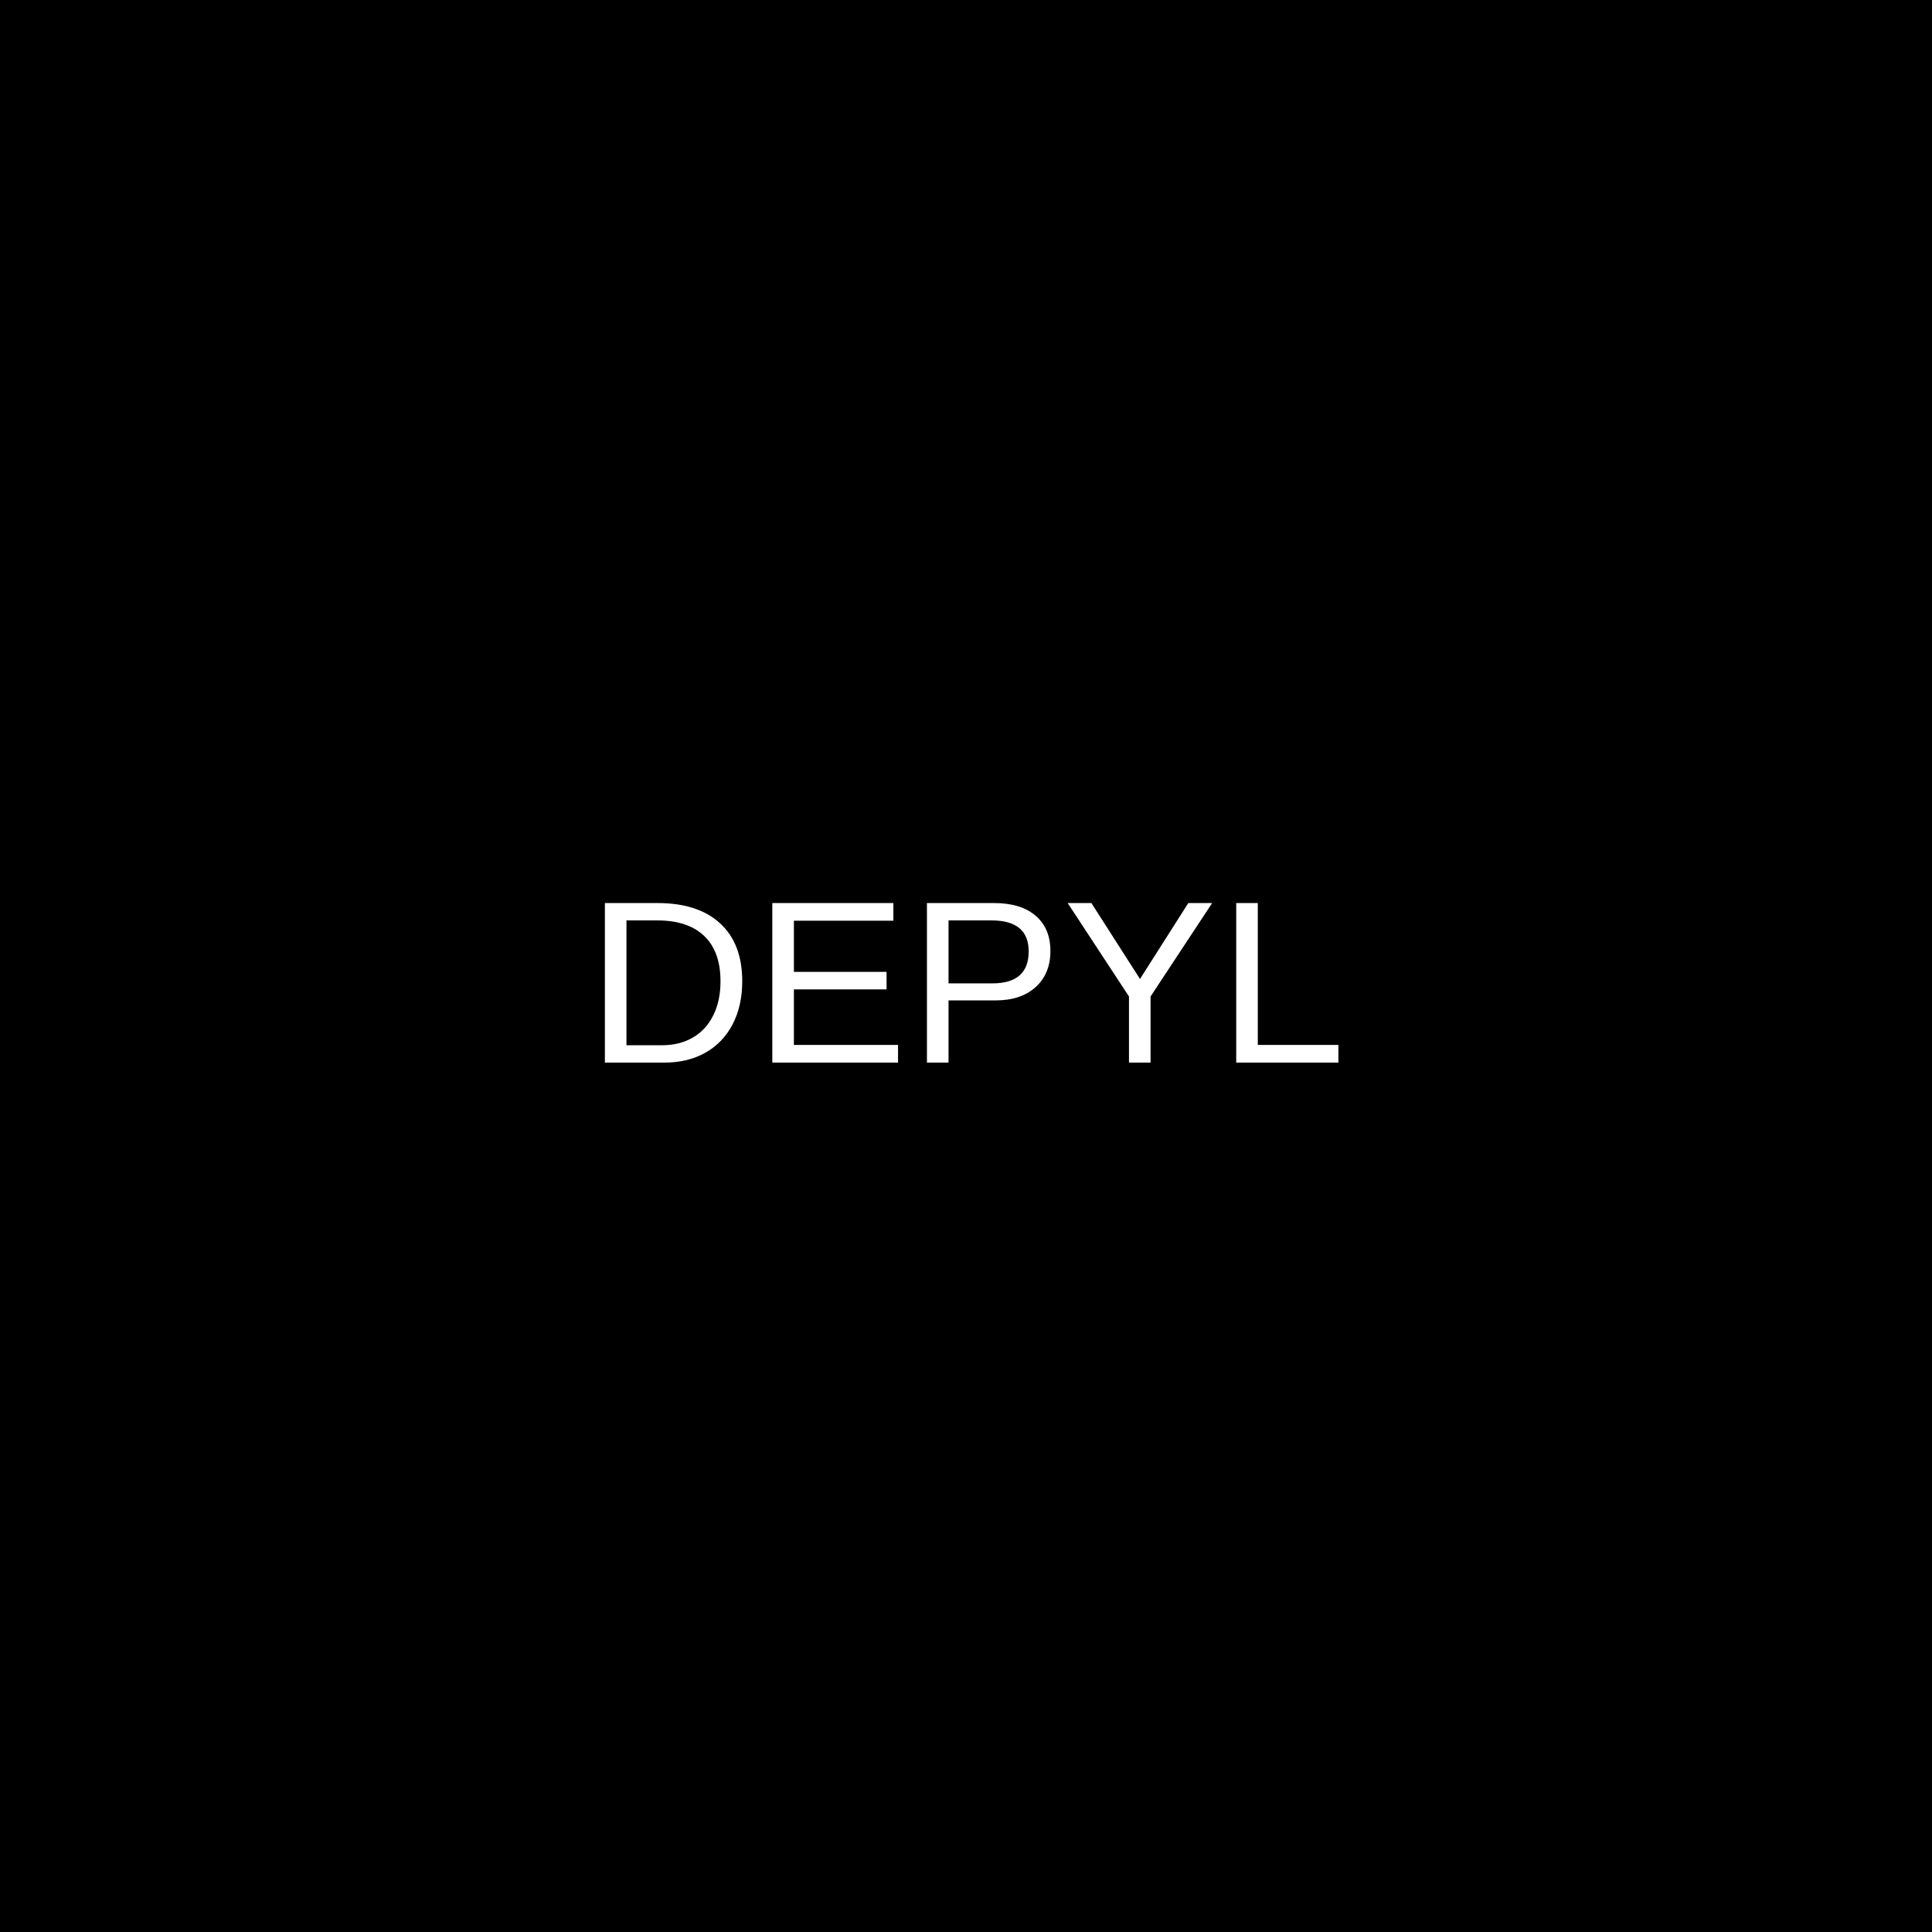
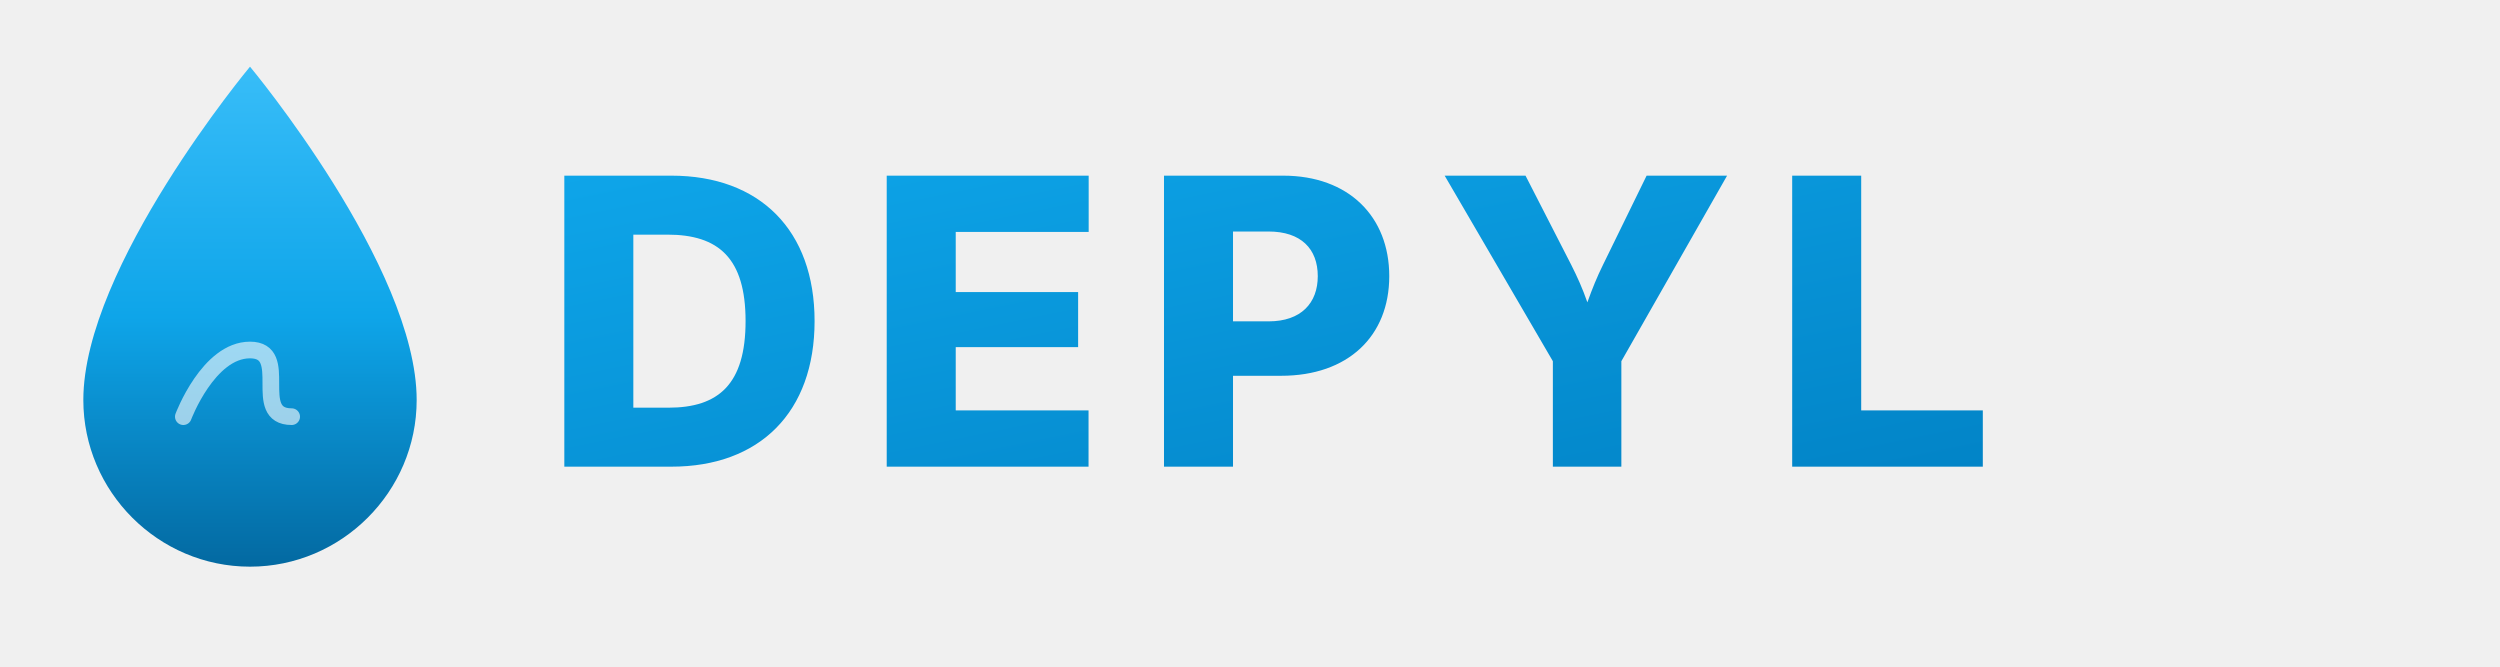
- <svg xmlns="http://www.w3.org/2000/svg" width="200" height="200" viewBox="0 0 200 200">
-   <rect width="200" height="200" fill="#000000" />
-   <text x="100" y="110" font-family="Arial" font-size="24" fill="#ffffff" text-anchor="middle">DEPYL</text>
+ <svg xmlns="http://www.w3.org/2000/svg" viewBox="0 0 300 80" fill="none">
+   <defs>
+     <linearGradient id="logoGrad" x1="0%" y1="0%" x2="100%" y2="100%">
+       <stop offset="0%" style="stop-color:#0ea5e9" />
+       <stop offset="100%" style="stop-color:#0284c7" />
+     </linearGradient>
+     <linearGradient id="dropGrad" x1="0%" y1="0%" x2="0%" y2="100%">
+       <stop offset="0%" style="stop-color:#38bdf8" />
+       <stop offset="50%" style="stop-color:#0ea5e9" />
+       <stop offset="100%" style="stop-color:#0369a1" />
+     </linearGradient>
+   </defs>
+   <path d="M30 8 C30 8 10 32 10 48 C10 59 19 68 30 68 C41 68 50 59 50 48 C50 32 30 8 30 8 Z" fill="url(#dropGrad)" />
+   <path d="M22 50 C22 50 25 42 30 42 C35 42 30 50 35 50" stroke="rgba(255,255,255,0.6)" stroke-width="2" fill="none" stroke-linecap="round" />
+   <text x="65" y="56" font-family="'Inter', 'Segoe UI', sans-serif" font-size="48" font-weight="800" letter-spacing="4" fill="url(#logoGrad)">DEPYL</text>
</svg>
